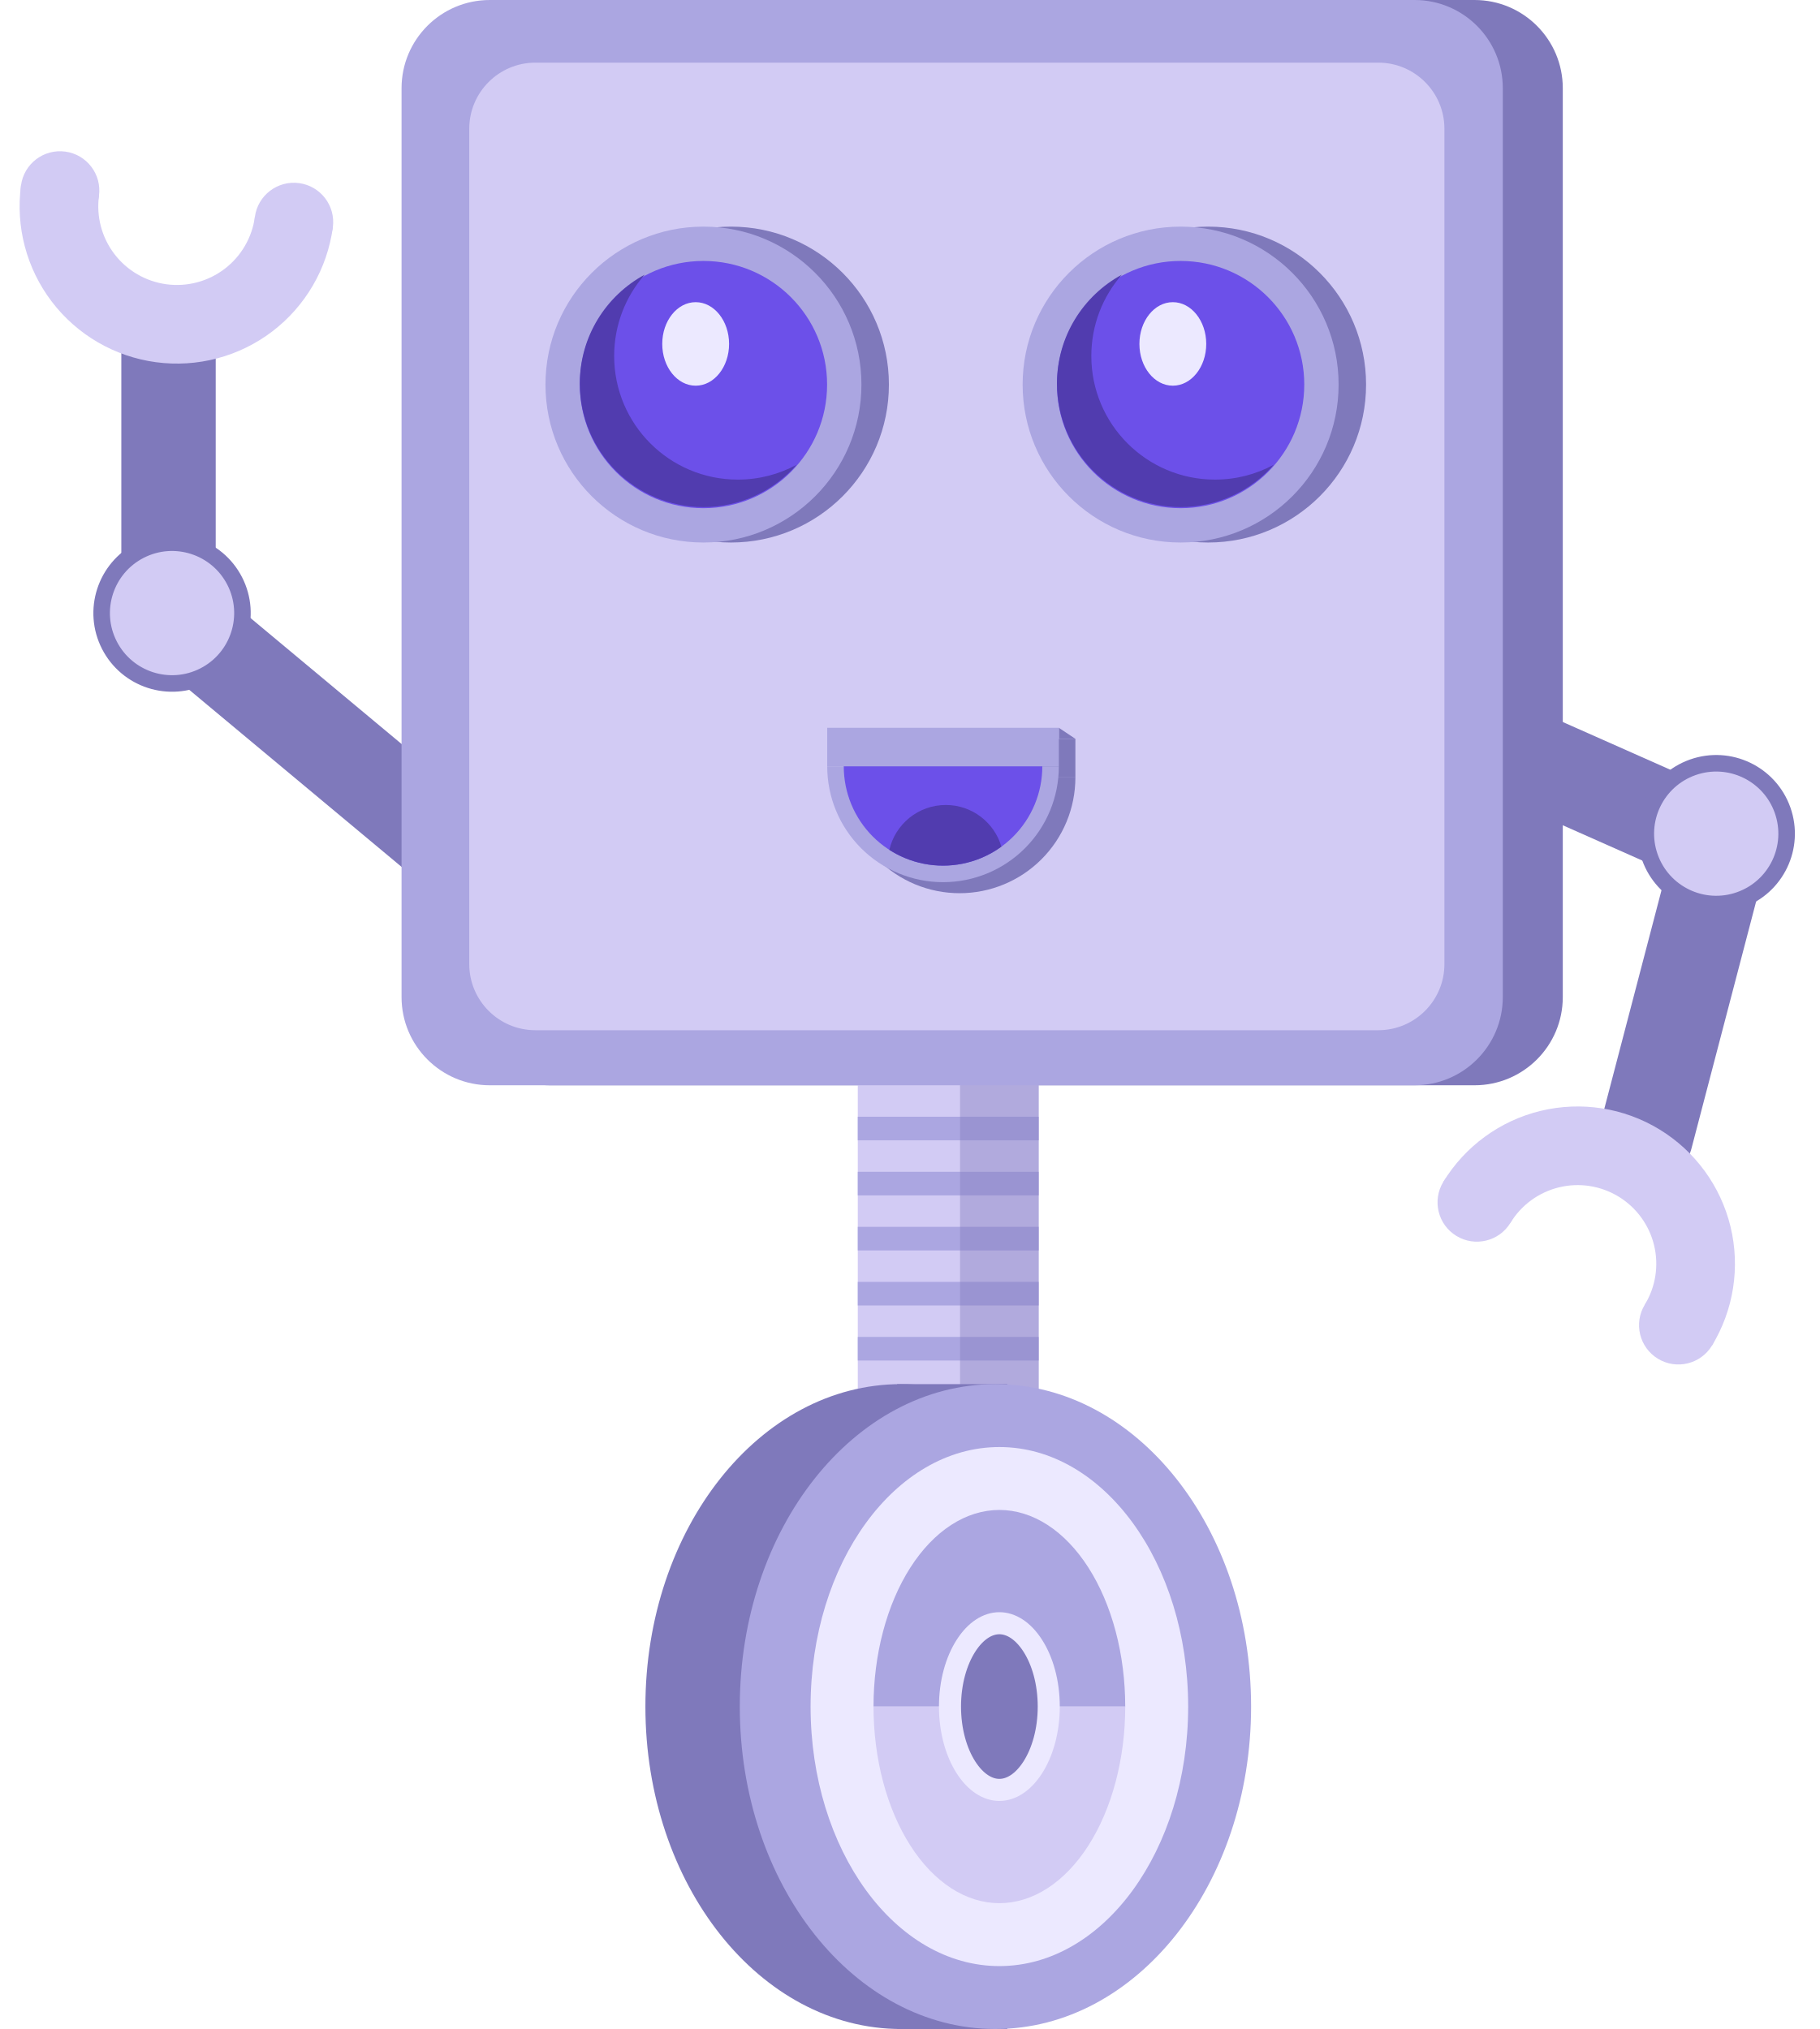
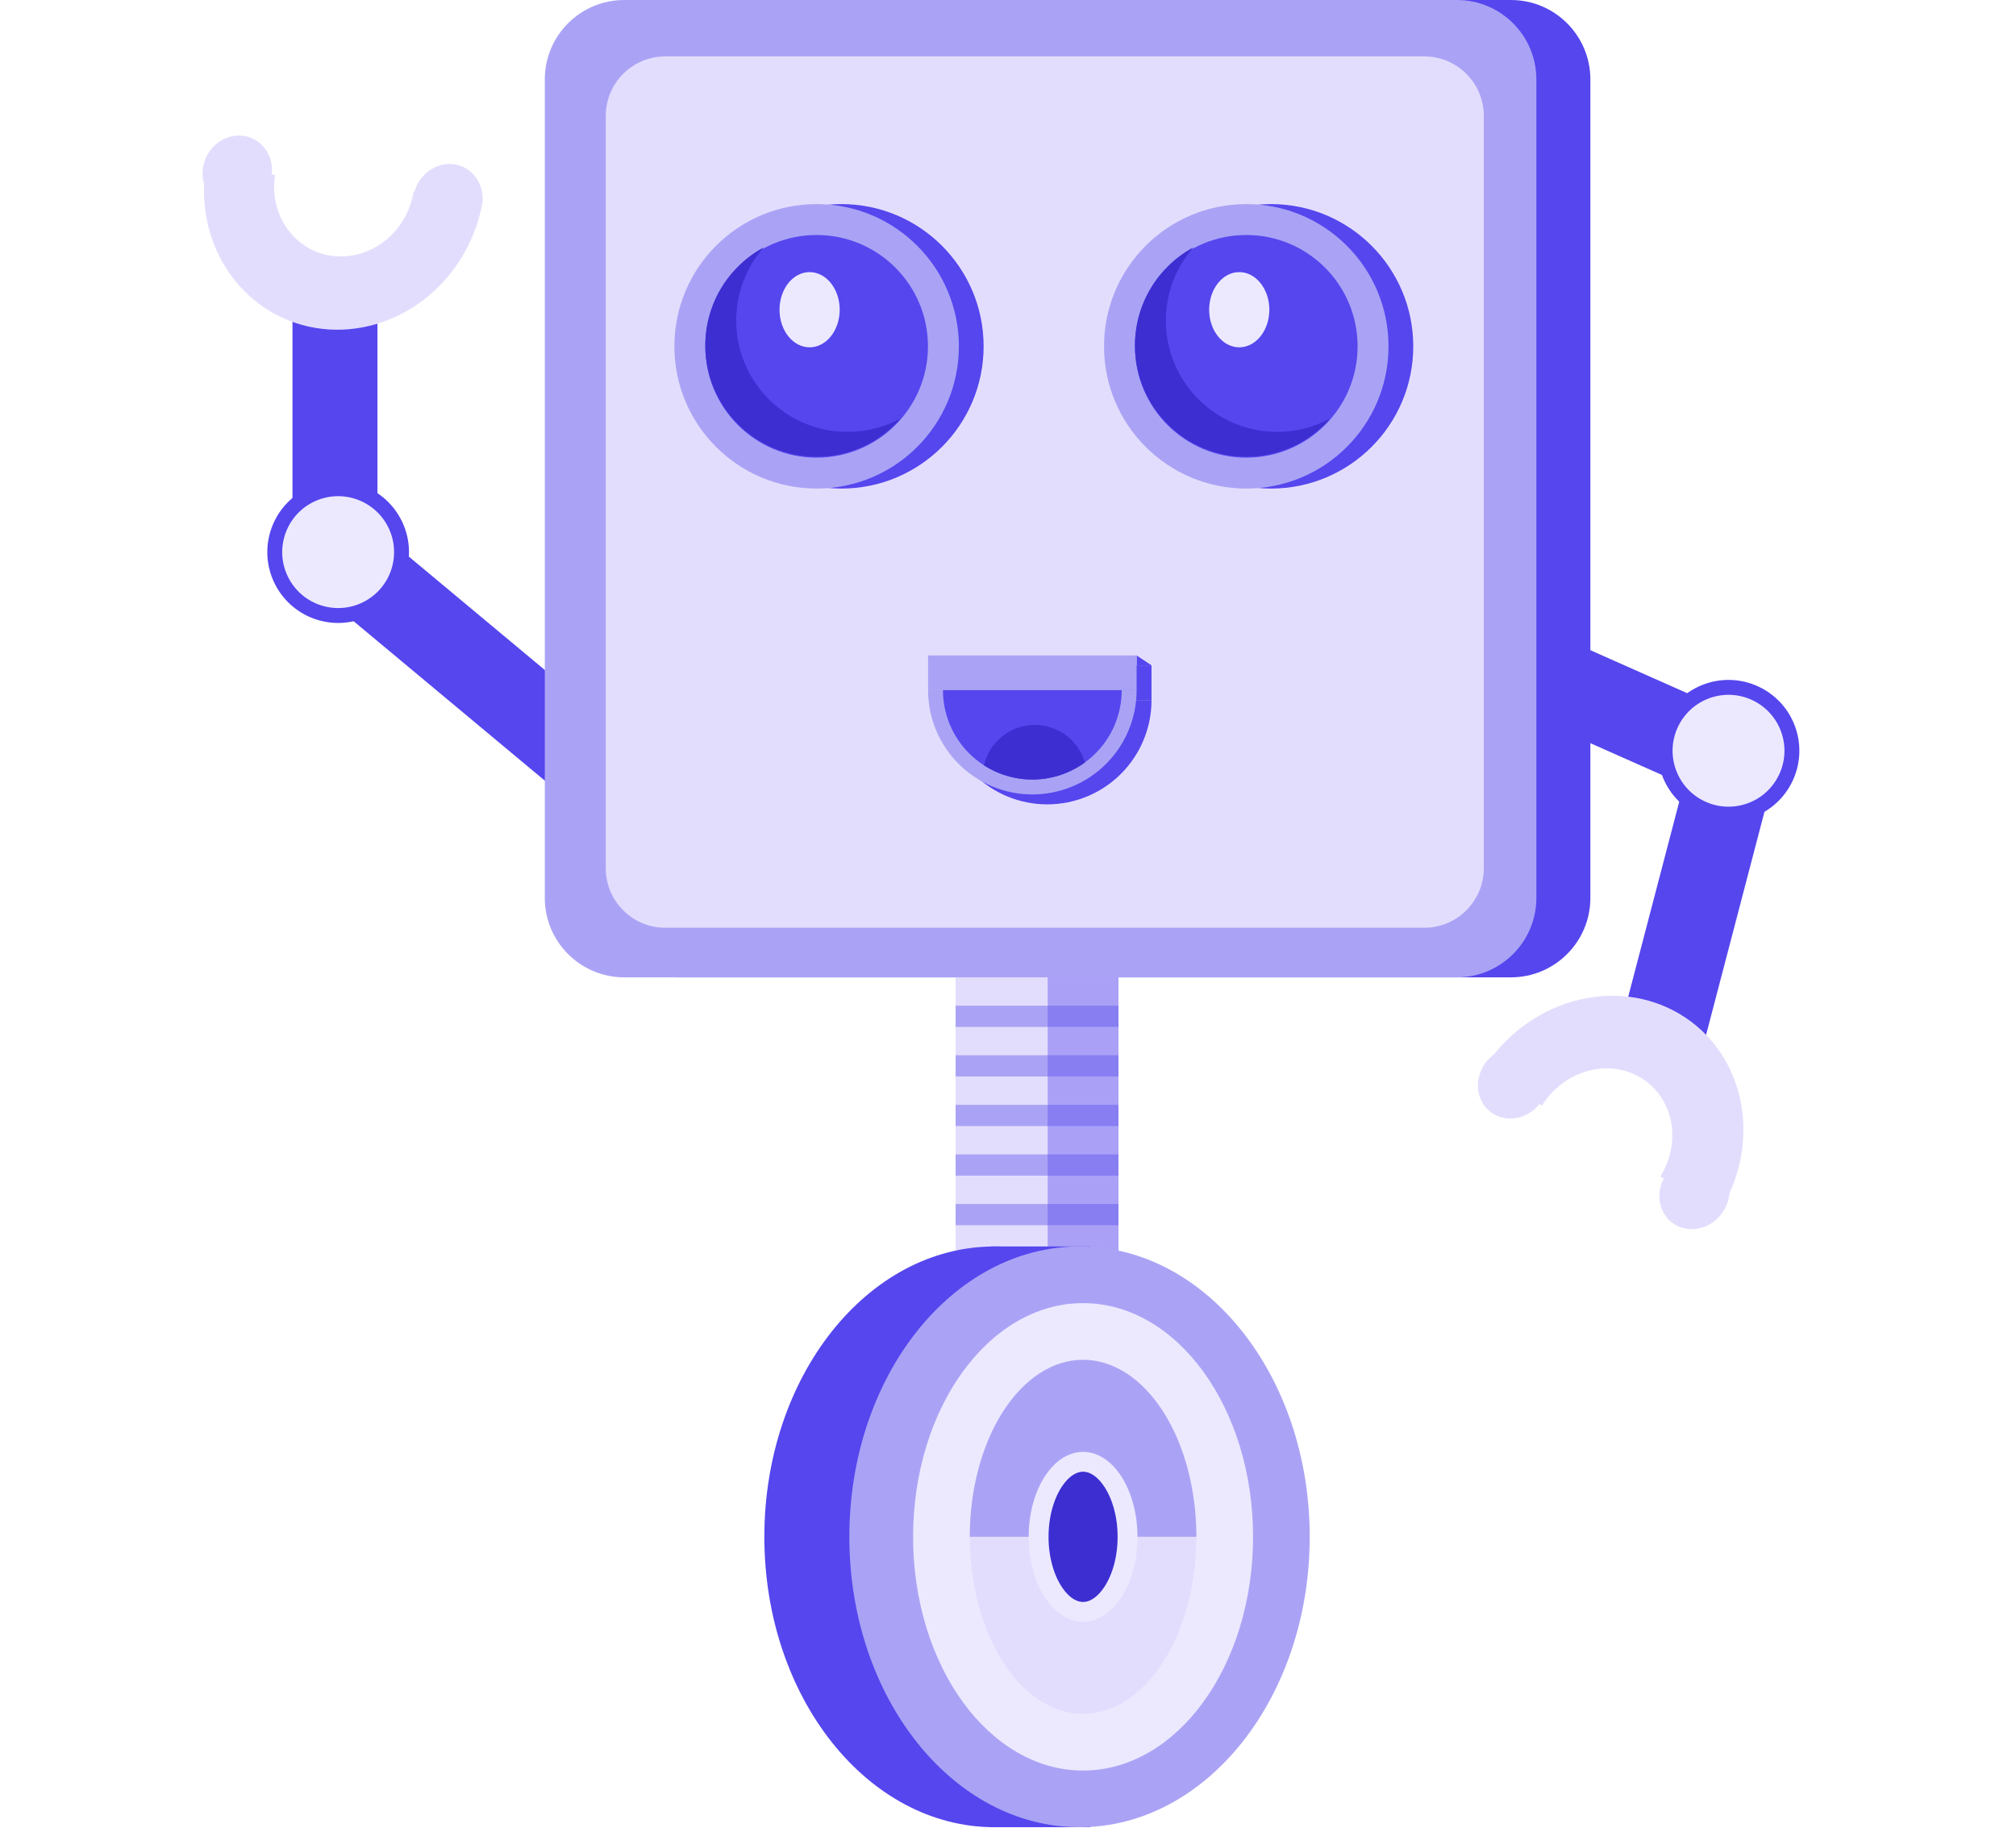
- <svg xmlns="http://www.w3.org/2000/svg" width="330" height="368" viewBox="0 0 330 368" fill="none">
-   <rect x="39.116" y="52" width="58.614" height="17.116" rx="8.558" transform="rotate(90 39.1162 52)" fill="#7F79BB" />
-   <circle cx="90.048" cy="131.127" r="15.616" fill="#D2CBF4" stroke="#7F79BB" stroke-width="3" />
-   <rect x="33.397" y="102.059" width="86.337" height="17.116" rx="8.558" transform="rotate(39.8295 33.3965 102.059)" fill="#7F79BB" />
-   <circle cx="31.198" cy="111.197" r="12.764" transform="rotate(62.8889 31.1983 111.197)" fill="#D2CBF4" stroke="#7F79BB" stroke-width="3" />
-   <rect width="86.337" height="17.116" rx="8.558" transform="matrix(-0.913987 -0.405743 -0.405743 0.913987 321.858 148.031)" fill="#7F79BB" />
-   <rect width="68.442" height="17.116" rx="8.558" transform="matrix(-0.253155 0.967426 0.967426 0.253155 305.328 146)" fill="#7F79BB" />
-   <circle r="15.616" transform="matrix(-1 0 0 1 258.24 116.82)" fill="#D2CBF4" stroke="#7F79BB" stroke-width="3" />
-   <circle r="12.764" transform="matrix(0.333268 0.942832 0.942832 -0.333268 311.204 151.202)" fill="#D2CBF4" stroke="#7F79BB" stroke-width="3" />
-   <rect x="83.692" width="199.69" height="196.837" rx="16" fill="#7F79BB" />
-   <rect x="188.35" y="148.341" width="149.767" height="32.806" rx="16.403" transform="rotate(90 188.35 148.341)" fill="#D2CBF4" />
-   <rect x="162.675" y="251.039" width="19.969" height="116.961" fill="#7F79BB" />
-   <ellipse cx="163.388" cy="309.52" rx="46.357" ry="58.481" fill="#7F79BB" />
-   <rect x="188.35" y="212.527" width="4.279" height="32.806" transform="rotate(90 188.35 212.527)" fill="#ABA6E1" />
-   <rect x="188.35" y="222.512" width="4.279" height="32.806" transform="rotate(90 188.35 222.512)" fill="#ABA6E1" />
-   <rect x="188.35" y="232.496" width="4.279" height="32.806" transform="rotate(90 188.35 232.496)" fill="#ABA6E1" />
-   <rect x="188.35" y="242.48" width="4.279" height="32.806" transform="rotate(90 188.35 242.48)" fill="#ABA6E1" />
-   <rect x="188.35" y="202.543" width="4.279" height="32.806" transform="rotate(90 188.35 202.543)" fill="#ABA6E1" />
-   <rect opacity="0.4" x="188.35" y="148.341" width="149.767" height="14.264" rx="7.132" transform="rotate(90 188.35 148.341)" fill="#7F79BB" />
-   <rect x="72.814" width="199.69" height="196.837" rx="16" fill="#ABA6E1" />
-   <rect x="85.09" y="11.36" width="176.829" height="175.492" rx="12" fill="#D2CBF4" />
-   <path d="M192 134H195L192 132V134Z" fill="#7F79BB" />
-   <path d="M153.002 141C153.002 146.57 155.214 151.911 159.153 155.849C163.091 159.788 168.432 162 174.002 162C179.571 162 184.913 159.788 188.851 155.849C192.789 151.911 195.002 146.57 195.002 141L174.002 141L153.002 141Z" fill="#7F79BB" />
-   <rect x="153" y="134" width="42" height="7" fill="#7F79BB" />
-   <path d="M150.002 139C150.002 141.758 150.545 144.489 151.6 147.036C152.656 149.584 154.203 151.899 156.153 153.849C158.103 155.799 160.418 157.346 162.966 158.401C165.513 159.457 168.244 160 171.002 160C173.76 160 176.49 159.457 179.038 158.401C181.586 157.346 183.901 155.799 185.851 153.849C187.801 151.899 189.348 149.584 190.403 147.036C191.459 144.489 192.002 141.758 192.002 139H171.002L150.002 139Z" fill="#ABA6E1" />
-   <rect x="150" y="132" width="42" height="7" fill="#ABA6E1" />
-   <path d="M153.002 139C153.002 141.364 153.468 143.704 154.372 145.888C155.277 148.072 156.603 150.056 158.274 151.728C159.945 153.399 161.93 154.725 164.114 155.63C166.298 156.534 168.638 157 171.002 157C173.366 157 175.706 156.534 177.89 155.63C180.074 154.725 182.058 153.399 183.73 151.728C185.401 150.056 186.727 148.072 187.632 145.888C188.536 143.704 189.002 141.364 189.002 139H171.002L153.002 139Z" fill="#6C50E9" />
-   <circle cx="219.065" cy="69.75" r="28.647" fill="#7F79BB" />
-   <circle cx="214.083" cy="69.75" r="28.647" fill="#ABA6E1" />
-   <circle cx="214.083" cy="69.75" r="22.42" fill="#6C50E9" />
-   <ellipse cx="212.67" cy="62.378" rx="6.059" ry="7.574" fill="#ECE9FF" />
-   <path fill-rule="evenodd" clip-rule="evenodd" d="M230.972 84.293C227.802 86.011 224.17 86.986 220.311 86.986C207.929 86.986 197.891 76.948 197.891 64.566C197.891 58.921 199.978 53.763 203.422 49.821C196.419 53.614 191.664 61.026 191.664 69.549C191.664 81.931 201.701 91.968 214.083 91.968C220.82 91.968 226.863 88.997 230.972 84.293Z" fill="#513CAF" />
-   <circle cx="132.54" cy="69.75" r="28.647" fill="#7F79BB" />
-   <circle cx="127.558" cy="69.75" r="28.647" fill="#ABA6E1" />
-   <circle cx="127.558" cy="69.75" r="22.42" fill="#6C50E9" />
-   <ellipse cx="126.145" cy="62.378" rx="6.059" ry="7.574" fill="#ECE9FF" />
-   <path fill-rule="evenodd" clip-rule="evenodd" d="M144.448 84.293C141.277 86.011 137.645 86.986 133.786 86.986C121.404 86.986 111.366 76.948 111.366 64.566C111.366 58.921 113.453 53.763 116.897 49.821C109.894 53.614 105.139 61.026 105.139 69.549C105.139 81.931 115.176 91.968 127.558 91.968C134.295 91.968 140.338 88.997 144.448 84.293Z" fill="#513CAF" />
-   <ellipse cx="180.505" cy="309.52" rx="46.357" ry="58.481" fill="#ABA6E1" />
-   <ellipse cx="181.218" cy="309.519" rx="34.233" ry="47.07" fill="#ECE9FF" />
-   <path d="M204.039 309.519C204.039 304.836 203.449 300.2 202.302 295.873C201.155 291.547 199.474 287.616 197.355 284.305C195.236 280.993 192.72 278.367 189.951 276.575C187.182 274.783 184.215 273.86 181.218 273.86C178.221 273.86 175.253 274.783 172.484 276.575C169.715 278.367 167.2 280.993 165.08 284.305C162.961 287.616 161.28 291.547 160.133 295.873C158.986 300.2 158.396 304.836 158.396 309.519L181.218 309.519H204.039Z" fill="#ABA6E1" />
-   <path d="M158.396 309.52C158.396 314.203 158.986 318.84 160.133 323.166C161.28 327.492 162.961 331.423 165.08 334.734C167.2 338.046 169.715 340.672 172.484 342.464C175.253 344.256 178.221 345.179 181.218 345.179C184.215 345.179 187.182 344.256 189.951 342.464C192.72 340.672 195.236 338.046 197.355 334.734C199.474 331.423 201.155 327.492 202.302 323.166C203.449 318.84 204.04 314.203 204.04 309.52L181.218 309.52L158.396 309.52Z" fill="#D2CBF4" />
-   <path d="M190.172 309.52C190.172 313.922 189.026 317.815 187.279 320.545C185.518 323.297 183.327 324.636 181.218 324.636C179.108 324.636 176.918 323.297 175.156 320.545C173.409 317.815 172.263 313.922 172.263 309.52C172.263 305.117 173.409 301.224 175.156 298.495C176.918 295.743 179.108 294.403 181.218 294.403C183.327 294.403 185.518 295.743 187.279 298.495C189.026 301.224 190.172 305.117 190.172 309.52Z" fill="#7F79BB" stroke="#ECE9FF" stroke-width="4" />
-   <path d="M3.812 33.609C2.801 41.107 4.81 48.699 9.397 54.716C13.984 60.733 20.773 64.681 28.271 65.692C35.769 66.703 43.362 64.695 49.379 60.108C55.396 55.521 59.344 48.731 60.355 41.233L46.219 39.327C45.714 43.076 43.74 46.471 40.731 48.764C37.723 51.058 33.927 52.062 30.178 51.557C26.429 51.051 23.034 49.077 20.741 46.069C18.447 43.06 17.443 39.264 17.948 35.515L3.812 33.609Z" fill="#D2CBF4" />
-   <circle cx="53.287" cy="40.281" r="7.132" transform="rotate(97.6799 53.2872 40.2808)" fill="#D2CBF4" />
-   <circle cx="10.88" cy="34.562" r="7.132" transform="rotate(97.6799 10.8805 34.562)" fill="#D2CBF4" />
-   <path d="M261.714 214.358C265.652 207.898 271.995 203.267 279.347 201.483C286.7 199.699 294.46 200.91 300.92 204.847C307.38 208.785 312.012 215.128 313.796 222.481C315.579 229.833 314.369 237.593 310.431 244.054L298.252 236.63C300.221 233.4 300.826 229.52 299.934 225.843C299.042 222.167 296.726 218.996 293.496 217.027C290.266 215.058 286.386 214.453 282.71 215.345C279.034 216.236 275.862 218.552 273.893 221.782L261.714 214.358Z" fill="#D2CBF4" />
-   <circle r="7.132" transform="matrix(0.520474 -0.853877 -0.853877 -0.520474 304.341 240.342)" fill="#D2CBF4" />
-   <circle r="7.132" transform="matrix(0.520474 -0.853877 -0.853877 -0.520474 267.803 218.07)" fill="#D2CBF4" />
-   <path fill-rule="evenodd" clip-rule="evenodd" d="M181.583 153.56C180.312 149.192 176.279 146 171.5 146C166.512 146 162.337 149.478 161.266 154.141C162.166 154.72 163.118 155.218 164.112 155.63C166.296 156.534 168.636 157 171 157C173.364 157 175.705 156.534 177.888 155.63C179.2 155.087 180.44 154.391 181.583 153.56Z" fill="#513CAF" />
+ <svg xmlns="http://www.w3.org/2000/svg" width="406" height="368" viewBox="0 0 406 368" fill="none">
+   <rect x="76.017" y="52" width="58.614" height="17.116" rx="8.558" transform="rotate(90 76.0173 52)" fill="#5546EE" />
+   <circle cx="126.95" cy="131.127" r="15.616" fill="#ECE9FF" stroke="#5546EE" stroke-width="3" />
+   <rect x="70.298" y="102.059" width="86.337" height="17.116" rx="8.558" transform="rotate(39.8295 70.2976 102.059)" fill="#5546EE" />
+   <circle cx="68.1" cy="111.197" r="12.764" transform="rotate(62.8889 68.0997 111.197)" fill="#ECE9FF" stroke="#5546EE" stroke-width="3" />
+   <rect width="86.337" height="17.116" rx="8.558" transform="matrix(-0.913987 -0.405743 -0.405743 0.913987 358.759 148.031)" fill="#5546EE" />
+   <rect width="68.442" height="17.116" rx="8.558" transform="matrix(-0.253155 0.967426 0.967426 0.253155 342.229 146)" fill="#5546EE" />
+   <circle r="15.616" transform="matrix(-1 0 0 1 295.142 116.82)" fill="#ECE9FF" stroke="#5546EE" stroke-width="3" />
+   <circle r="12.764" transform="matrix(0.333268 0.942832 0.942832 -0.333268 348.105 151.202)" fill="#ECE9FF" stroke="#5546EE" stroke-width="3" />
+   <rect x="120.593" width="199.69" height="196.837" rx="16" fill="#5546EE" />
+   <rect x="225.25" y="148.341" width="149.767" height="32.806" rx="16.403" transform="rotate(90 225.25 148.341)" fill="#E3DDFD" />
+   <rect x="199.576" y="251.039" width="19.969" height="116.961" fill="#5546EE" />
+   <ellipse cx="200.289" cy="309.52" rx="46.357" ry="58.481" fill="#5546EE" />
+   <rect x="225.25" y="212.527" width="4.279" height="32.806" transform="rotate(90 225.25 212.527)" fill="#AAA3F5" />
+   <rect x="225.25" y="222.512" width="4.279" height="32.806" transform="rotate(90 225.25 222.512)" fill="#AAA3F5" />
+   <rect x="225.25" y="232.496" width="4.279" height="32.806" transform="rotate(90 225.25 232.496)" fill="#AAA3F5" />
+   <rect x="225.25" y="242.48" width="4.279" height="32.806" transform="rotate(90 225.25 242.48)" fill="#AAA3F5" />
+   <rect x="225.25" y="202.543" width="4.279" height="32.806" transform="rotate(90 225.25 202.543)" fill="#AAA3F5" />
+   <rect opacity="0.4" x="225.25" y="148.341" width="149.767" height="14.264" rx="7.132" transform="rotate(90 225.25 148.341)" fill="#5546EE" />
+   <rect x="109.716" width="199.69" height="196.837" rx="16" fill="#AAA3F5" />
+   <rect x="121.991" y="11.36" width="176.829" height="175.492" rx="12" fill="#E3DDFD" />
+   <path d="M228.901 134H231.901L228.901 132V134Z" fill="#5546EE" />
+   <path d="M189.903 141C189.903 146.57 192.115 151.911 196.054 155.849C199.992 159.788 205.333 162 210.903 162C216.472 162 221.814 159.788 225.752 155.849C229.69 151.911 231.903 146.57 231.903 141L210.903 141L189.903 141Z" fill="#5546EE" />
+   <rect x="189.901" y="134" width="42" height="7" fill="#5546EE" />
+   <path d="M186.903 139C186.903 141.758 187.446 144.489 188.501 147.036C189.557 149.584 191.104 151.899 193.054 153.849C195.004 155.799 197.319 157.346 199.866 158.401C202.414 159.457 205.145 160 207.903 160C210.661 160 213.391 159.457 215.939 158.401C218.487 157.346 220.802 155.799 222.752 153.849C224.702 151.899 226.249 149.584 227.304 147.036C228.36 144.489 228.903 141.758 228.903 139H207.903L186.903 139Z" fill="#AAA3F5" />
+   <rect x="186.901" y="132" width="42" height="7" fill="#AAA3F5" />
+   <path d="M189.903 139C189.903 141.364 190.368 143.704 191.273 145.888C192.178 148.072 193.503 150.056 195.175 151.728C196.846 153.399 198.831 154.725 201.015 155.63C203.198 156.534 205.539 157 207.903 157C210.267 157 212.607 156.534 214.791 155.63C216.975 154.725 218.959 153.399 220.631 151.728C222.302 150.056 223.628 148.072 224.533 145.888C225.437 143.704 225.903 141.364 225.903 139H207.903L189.903 139Z" fill="#5546EE" />
+   <circle cx="255.967" cy="69.75" r="28.647" fill="#5546EE" />
+   <circle cx="250.985" cy="69.75" r="28.647" fill="#AAA3F5" />
+   <circle cx="250.985" cy="69.75" r="22.42" fill="#5546EE" />
+   <ellipse cx="249.571" cy="62.377" rx="6.059" ry="7.574" fill="#ECE9FF" />
+   <path fill-rule="evenodd" clip-rule="evenodd" d="M267.874 84.293C264.703 86.011 261.072 86.986 257.212 86.986C244.83 86.986 234.793 76.948 234.793 64.566C234.793 58.921 236.879 53.763 240.323 49.821C233.321 53.614 228.565 61.026 228.565 69.549C228.565 81.931 238.603 91.968 250.985 91.968C257.721 91.968 263.764 88.997 267.874 84.293Z" fill="#3C2ED1" />
+   <circle cx="169.442" cy="69.75" r="28.647" fill="#5546EE" />
+   <circle cx="164.46" cy="69.75" r="28.647" fill="#AAA3F5" />
+   <circle cx="164.46" cy="69.75" r="22.42" fill="#5546EE" />
+   <ellipse cx="163.046" cy="62.377" rx="6.059" ry="7.574" fill="#ECE9FF" />
+   <path fill-rule="evenodd" clip-rule="evenodd" d="M181.349 84.293C178.178 86.011 174.547 86.986 170.687 86.986C158.305 86.986 148.268 76.948 148.268 64.566C148.268 58.921 150.354 53.763 153.798 49.821C146.796 53.614 142.04 61.026 142.04 69.549C142.04 81.931 152.078 91.968 164.46 91.968C171.196 91.968 177.239 88.997 181.349 84.293Z" fill="#3C2ED1" />
+   <ellipse cx="217.406" cy="309.52" rx="46.357" ry="58.481" fill="#AAA3F5" />
+   <ellipse cx="218.119" cy="309.519" rx="34.233" ry="47.07" fill="#ECE9FF" />
+   <path d="M240.941 309.519C240.941 304.836 240.35 300.2 239.203 295.873C238.056 291.547 236.375 287.616 234.256 284.305C232.137 280.993 229.621 278.367 226.852 276.575C224.083 274.783 221.116 273.86 218.119 273.86C215.122 273.86 212.154 274.783 209.385 276.575C206.616 278.367 204.101 280.993 201.981 284.305C199.862 287.616 198.181 291.547 197.034 295.873C195.887 300.2 195.297 304.836 195.297 309.519L218.119 309.519H240.941Z" fill="#AAA3F5" />
+   <path d="M195.297 309.519C195.297 314.202 195.887 318.839 197.034 323.165C198.181 327.492 199.862 331.423 201.981 334.734C204.101 338.045 206.616 340.672 209.385 342.464C212.154 344.256 215.122 345.178 218.119 345.178C221.116 345.178 224.083 344.256 226.852 342.464C229.621 340.672 232.137 338.045 234.256 334.734C236.375 331.423 238.056 327.492 239.203 323.165C240.35 318.839 240.94 314.202 240.94 309.519L218.119 309.519L195.297 309.519Z" fill="#E3DDFD" />
+   <path d="M227.073 309.519C227.073 313.922 225.927 317.815 224.18 320.544C222.419 323.296 220.228 324.636 218.119 324.636C216.009 324.636 213.819 323.296 212.058 320.544C210.311 317.815 209.165 313.922 209.165 309.519C209.165 305.117 210.311 301.224 212.058 298.494C213.819 295.742 216.009 294.403 218.119 294.403C220.228 294.403 222.419 295.742 224.18 298.494C225.927 301.224 227.073 305.117 227.073 309.519Z" fill="#3C2ED1" stroke="#ECE9FF" stroke-width="4" />
+   <path d="M41.439 33.609C40.235 41.389 42.021 49.196 46.404 55.312C50.787 61.429 57.408 65.354 64.81 66.224C72.212 67.094 79.788 64.838 85.873 59.952C91.958 55.066 96.052 47.95 97.256 40.17L83.302 38.53C82.7 42.42 80.653 45.978 77.61 48.421C74.568 50.864 70.779 51.992 67.079 51.557C63.377 51.122 60.067 49.159 57.876 46.101C55.684 43.043 54.791 39.139 55.393 35.249L41.439 33.609Z" fill="#E3DDFD" />
+   <ellipse rx="7.304" ry="6.948" transform="matrix(-0.153581 0.987714 -0.992932 -0.116119 90.1881 40.2807)" fill="#E3DDFD" />
+   <ellipse rx="7.304" ry="6.948" transform="matrix(-0.153581 0.987714 -0.992932 -0.116119 47.7814 34.5621)" fill="#E3DDFD" />
+   <path d="M298.615 215.542C302.825 208.768 309.375 203.773 316.824 201.657C324.272 199.54 332.01 200.475 338.334 204.256C344.659 208.037 349.051 214.354 350.546 221.818C352.042 229.281 350.516 237.28 346.306 244.054L334.384 236.926C336.489 233.539 337.251 229.54 336.504 225.808C335.756 222.076 333.56 218.917 330.397 217.027C327.235 215.137 323.367 214.669 319.642 215.727C315.918 216.786 312.643 219.283 310.538 222.67L298.615 215.542Z" fill="#E3DDFD" />
+   <ellipse rx="7.514" ry="6.939" transform="matrix(0.521311 -0.837177 -0.848013 -0.505976 341.243 240.342)" fill="#E3DDFD" />
+   <ellipse rx="7.514" ry="6.939" transform="matrix(0.521311 -0.837177 -0.848013 -0.505976 304.705 218.071)" fill="#E3DDFD" />
+   <path fill-rule="evenodd" clip-rule="evenodd" d="M218.484 153.56C217.213 149.192 213.18 146 208.401 146C203.413 146 199.238 149.478 198.167 154.141C199.067 154.72 200.019 155.218 201.013 155.63C203.197 156.534 205.537 157 207.901 157C210.265 157 212.606 156.534 214.789 155.63C216.101 155.087 217.341 154.391 218.484 153.56Z" fill="#3C2ED1" />
</svg>
